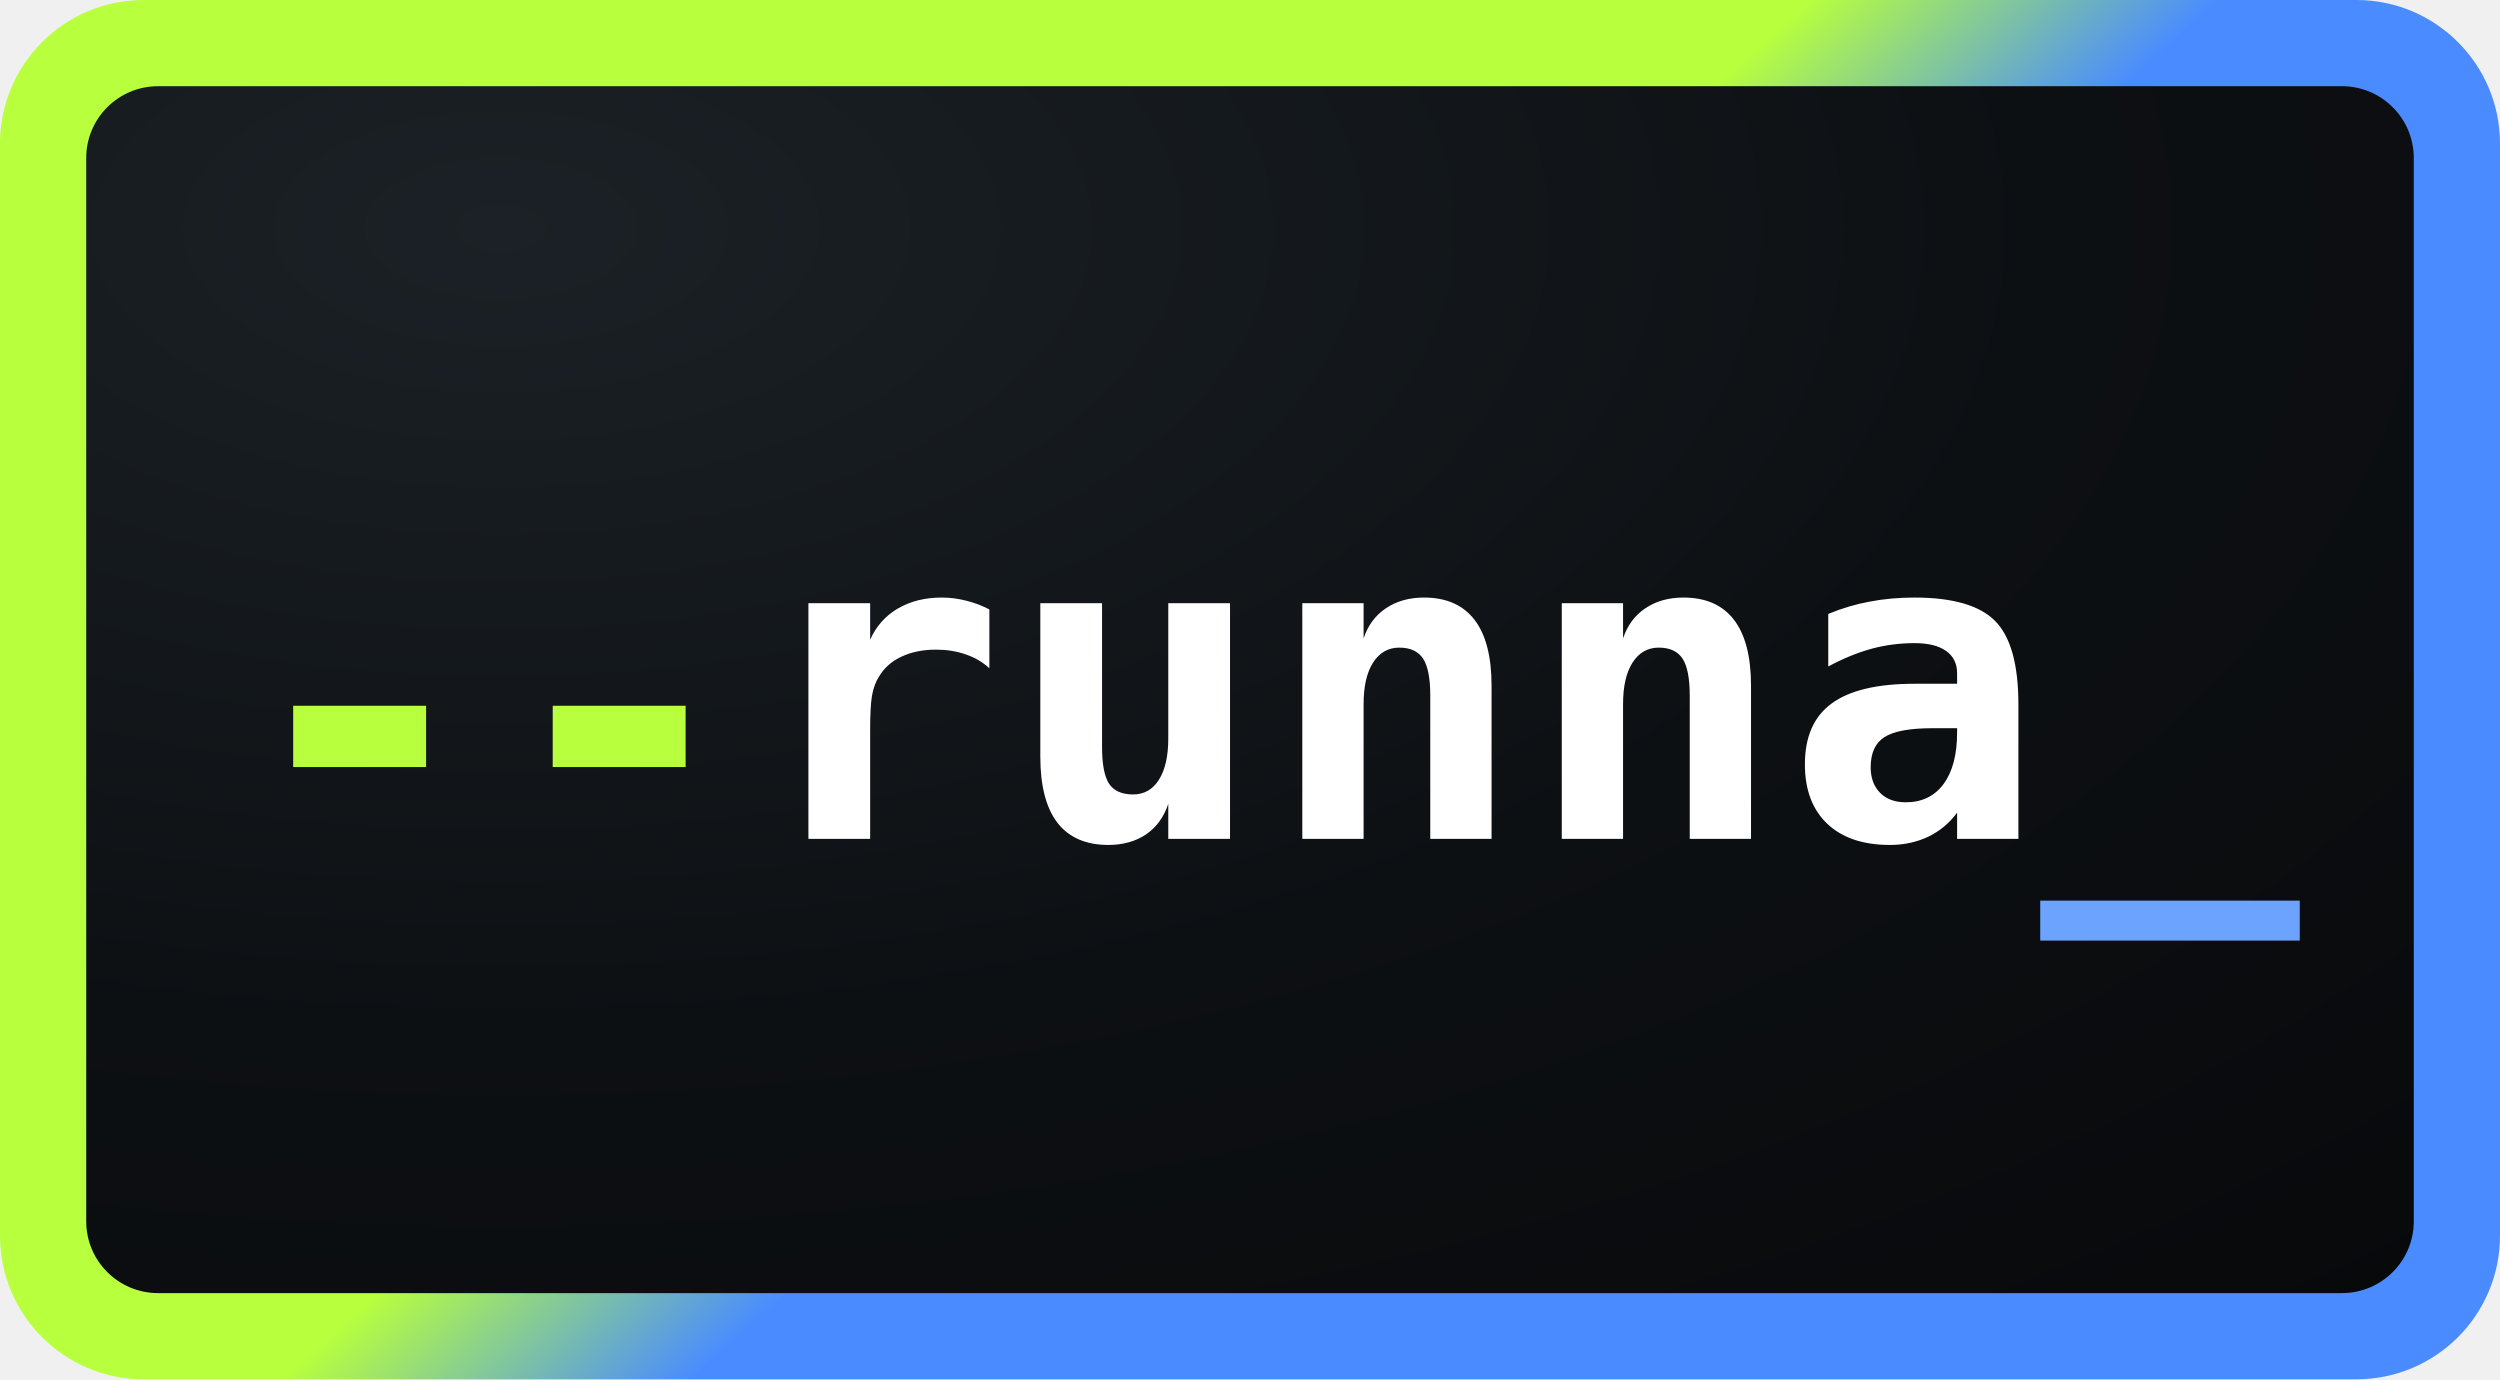
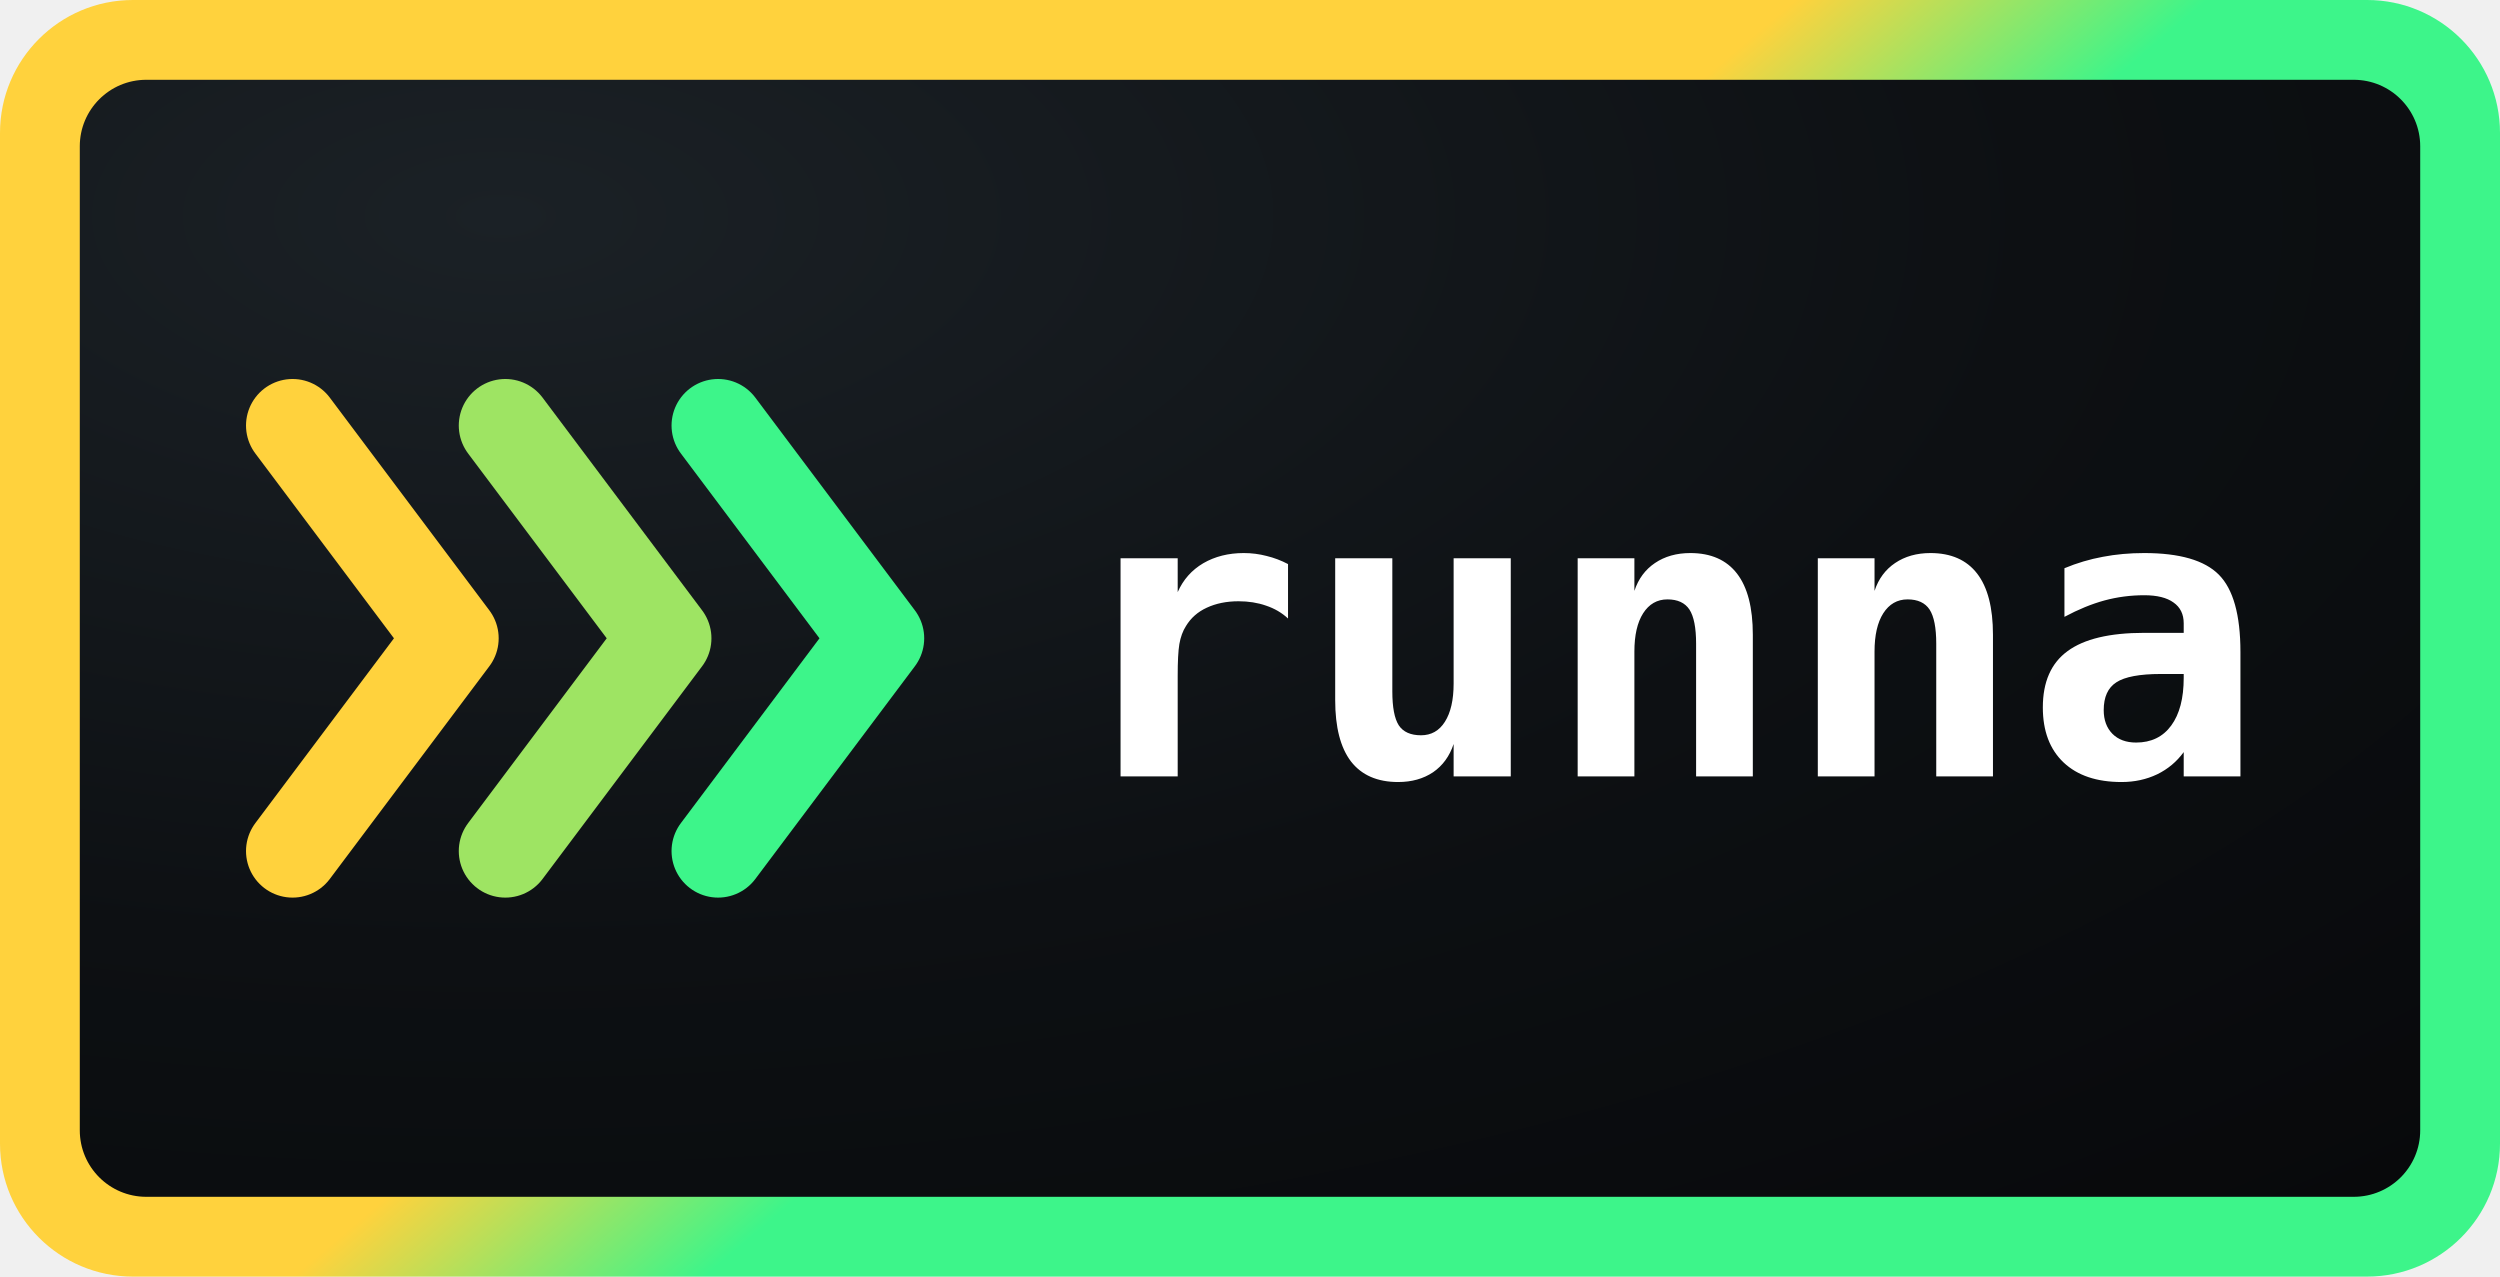
- <svg xmlns="http://www.w3.org/2000/svg" viewBox="0 0 174 96" width="174" height="96" role="img" aria-label="--runna">
+ <svg xmlns="http://www.w3.org/2000/svg" viewBox="0 0 188 96" width="188" height="96" role="img" aria-label="runna">
  <style>
-     @keyframes ar-sheen-slide { 0% { transform: skewX(-18deg) translateX(0); } 100% { transform: skewX(-18deg) translateX(312px); } }
-     @keyframes ar-in-reveal { 0% { opacity: 0; transform: translateX(-6px); } 100% { opacity: 1; transform: translateX(0); } }
-     @keyframes ar-cur-appear { 0%, 79% { opacity: 0; } 80%, 100% { opacity: 1; } }
-     @keyframes ar-blink-anim { 0%, 49% { opacity: 1; } 50%, 100% { opacity: 0; } }
-     .ar-sheen { animation: ar-sheen-slide 1.8s cubic-bezier(0.4, 0, 0.6, 1) infinite; animation-delay: 0.4s; }
-     .ar-in { animation: ar-in-reveal 0.35s ease-out both; animation-delay: 0.15s; }
-     .ar-cur-in { animation: ar-cur-appear 1.2s ease both; }
-     .ar-blink { animation: ar-blink-anim 1.1s step-end infinite; animation-delay: 1.4s; }
-     @media (prefers-reduced-motion: reduce) {
-       .ar-sheen, .ar-in, .ar-cur-in, .ar-blink { animation: none; }
-       .ar-sheen { display: none; }
-     }
+     @keyframes rn-step { 0%, 100% { opacity: 0.28; } 12%, 40% { opacity: 1; } 60% { opacity: 0.28; } }
+     @keyframes rn-sheen { 0% { transform: skewX(-18deg) translateX(0); } 100% { transform: skewX(-18deg) translateX(340px); } }
+     .rn-c { animation: rn-step 1.8s ease-in-out infinite; }
+     .rn-c2 { animation-delay: 0.3s; } .rn-c3 { animation-delay: 0.6s; }
+     .rn-sheen { animation: rn-sheen 2.4s cubic-bezier(0.4, 0, 0.6, 1) infinite; animation-delay: 0.4s; }
+     @media (prefers-reduced-motion: reduce) { .rn-c, .rn-sheen { animation: none; } .rn-sheen { display: none; } }
  </style>
  <defs>
    <linearGradient id="runna-hdr-f" x1="0" y1="0.2" x2="1" y2="0.8">
-       <stop offset="0.44" stop-color="#B8FF3D" />
-       <stop offset="0.56" stop-color="#4A8CFF" />
+       <stop offset="0.44" stop-color="#FFD23D" />
+       <stop offset="0.56" stop-color="#3DF58A" />
    </linearGradient>
    <radialGradient id="runna-hdr-g" cx="0.18" cy="0.12" r="1.2">
      <stop offset="0" stop-color="#1B2126" />
      <stop offset="0.55" stop-color="#0D1013" />
      <stop offset="1" stop-color="#08090B" />
    </radialGradient>
    <linearGradient id="runna-hdr-sh" x1="0" y1="0" x2="1" y2="0">
      <stop offset="0.35" stop-color="#FFFFFF" stop-opacity="0" />
      <stop offset="0.5" stop-color="#FFFFFF" stop-opacity="0.8" />
      <stop offset="0.65" stop-color="#FFFFFF" stop-opacity="0" />
    </linearGradient>
    <mask id="runna-hdr-ring">
-       <rect width="174" height="96" rx="10" fill="#FFFFFF" />
-       <rect x="6" y="6" width="162" height="84" rx="5" fill="#000000" />
+       <rect width="188" height="96" rx="10" fill="#FFFFFF" />
+       <rect x="6" y="6" width="176" height="84" rx="5" fill="#000000" />
    </mask>
-     <clipPath id="runna-hdr-type">
-       <rect x="52" y="24" width="90" height="48" />
-     </clipPath>
  </defs>
-   <rect width="174" height="96" rx="10" fill="url(#runna-hdr-f)" />
+   <rect width="188" height="96" rx="10" fill="url(#runna-hdr-f)" />
  <g mask="url(#runna-hdr-ring)">
-     <rect class="ar-sheen" x="-140" y="-20" width="140" height="136" fill="url(#runna-hdr-sh)" transform="skewX(-18)" />
+     <rect class="rn-sheen" x="-140" y="-20" width="140" height="136" fill="url(#runna-hdr-sh)" transform="skewX(-18)" />
  </g>
-   <rect x="6" y="6" width="162" height="84" rx="5" fill="url(#runna-hdr-g)" />
-   <g font-family="JetBrains Mono, ui-monospace, SFMono-Regular, Menlo, monospace" font-size="30" font-weight="700" dominant-baseline="central">
-     <text class="ar-in" x="16" y="49.5" fill="#B8FF3D">--</text>
-     <g clip-path="url(#runna-hdr-type)">
-       <text x="52" y="48" fill="#FFFFFF">runna</text>
-     </g>
-     <g class="ar-cur-in">
-       <text class="ar-blink" x="142" y="48" fill="#6BA3FF">_</text>
-     </g>
+   <rect x="6" y="6" width="176" height="84" rx="5" fill="url(#runna-hdr-g)" />
+   <g fill="none" stroke-width="7" stroke-linecap="round" stroke-linejoin="round">
+     <polyline class="rn-c" points="22,32 34,48 22,64" stroke="#FFD23D" />
+     <polyline class="rn-c rn-c2" points="38,32 50,48 38,64" stroke="#9EE463" />
+     <polyline class="rn-c rn-c3" points="54,32 66,48 54,64" stroke="#3DF58A" />
  </g>
+   <text x="80" y="48" font-family="JetBrains Mono, ui-monospace, SFMono-Regular, Menlo, monospace" font-size="30" font-weight="700" dominant-baseline="central" fill="#FFFFFF">runna</text>
</svg>
